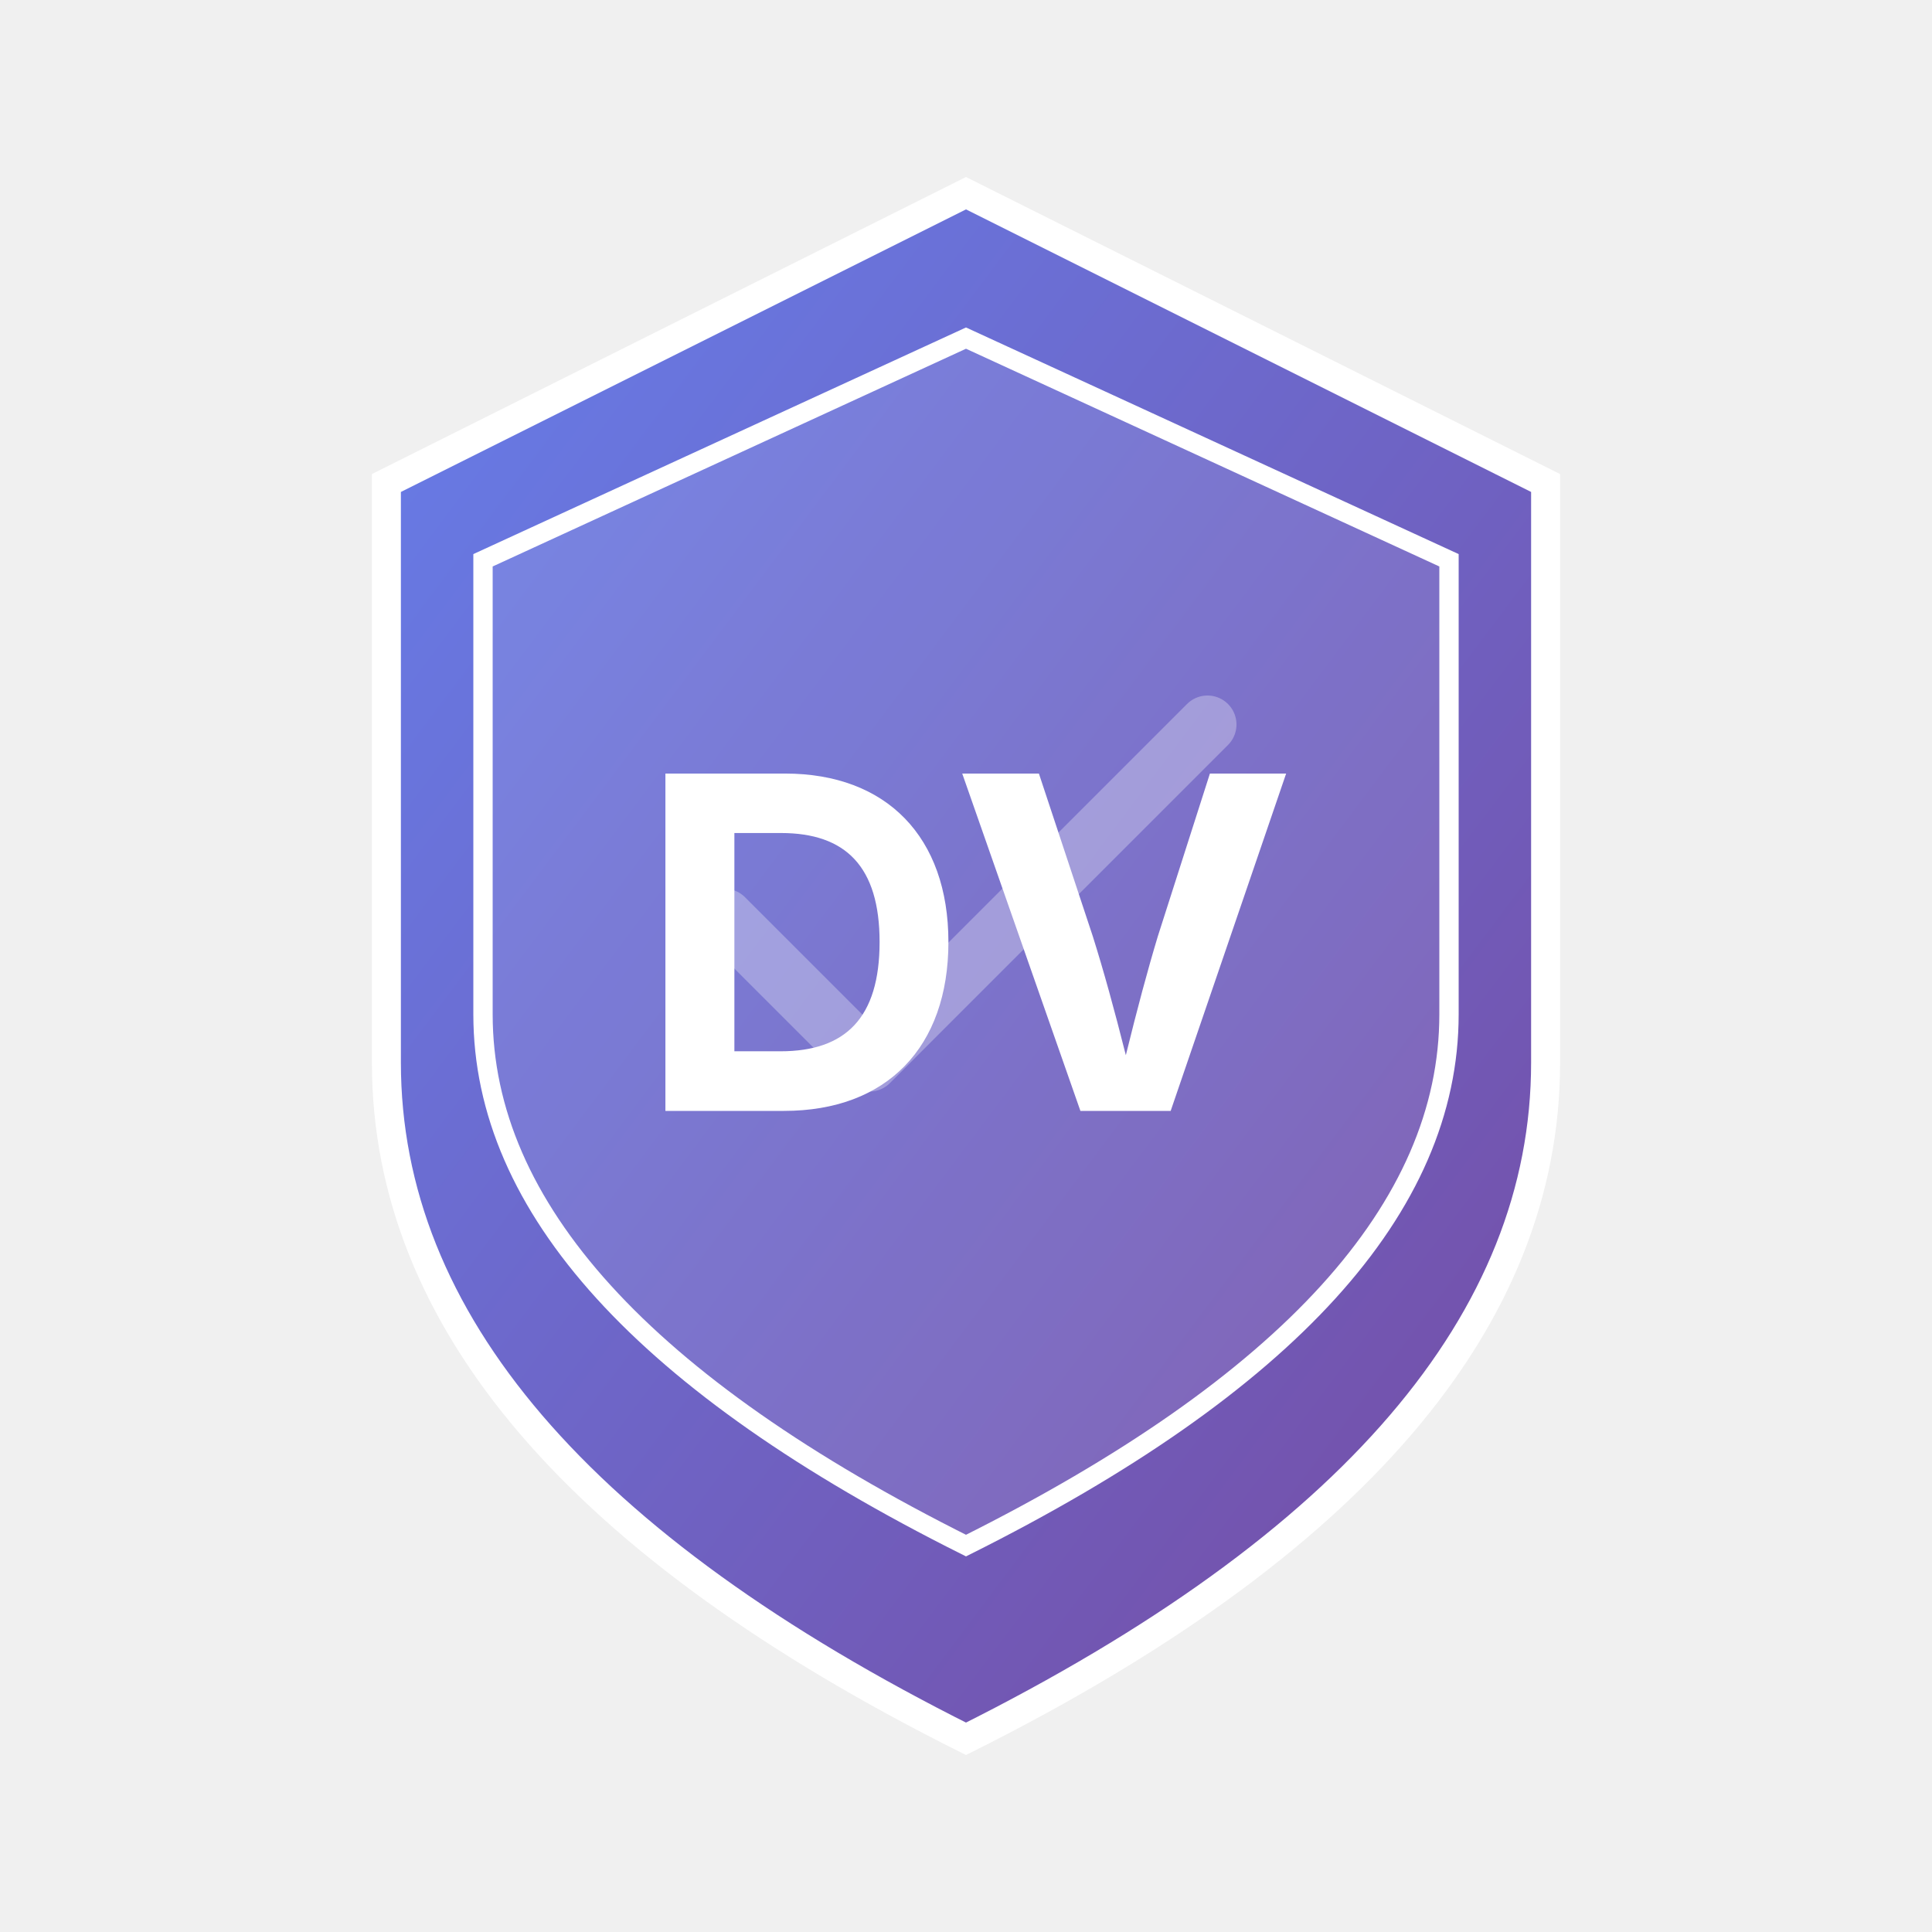
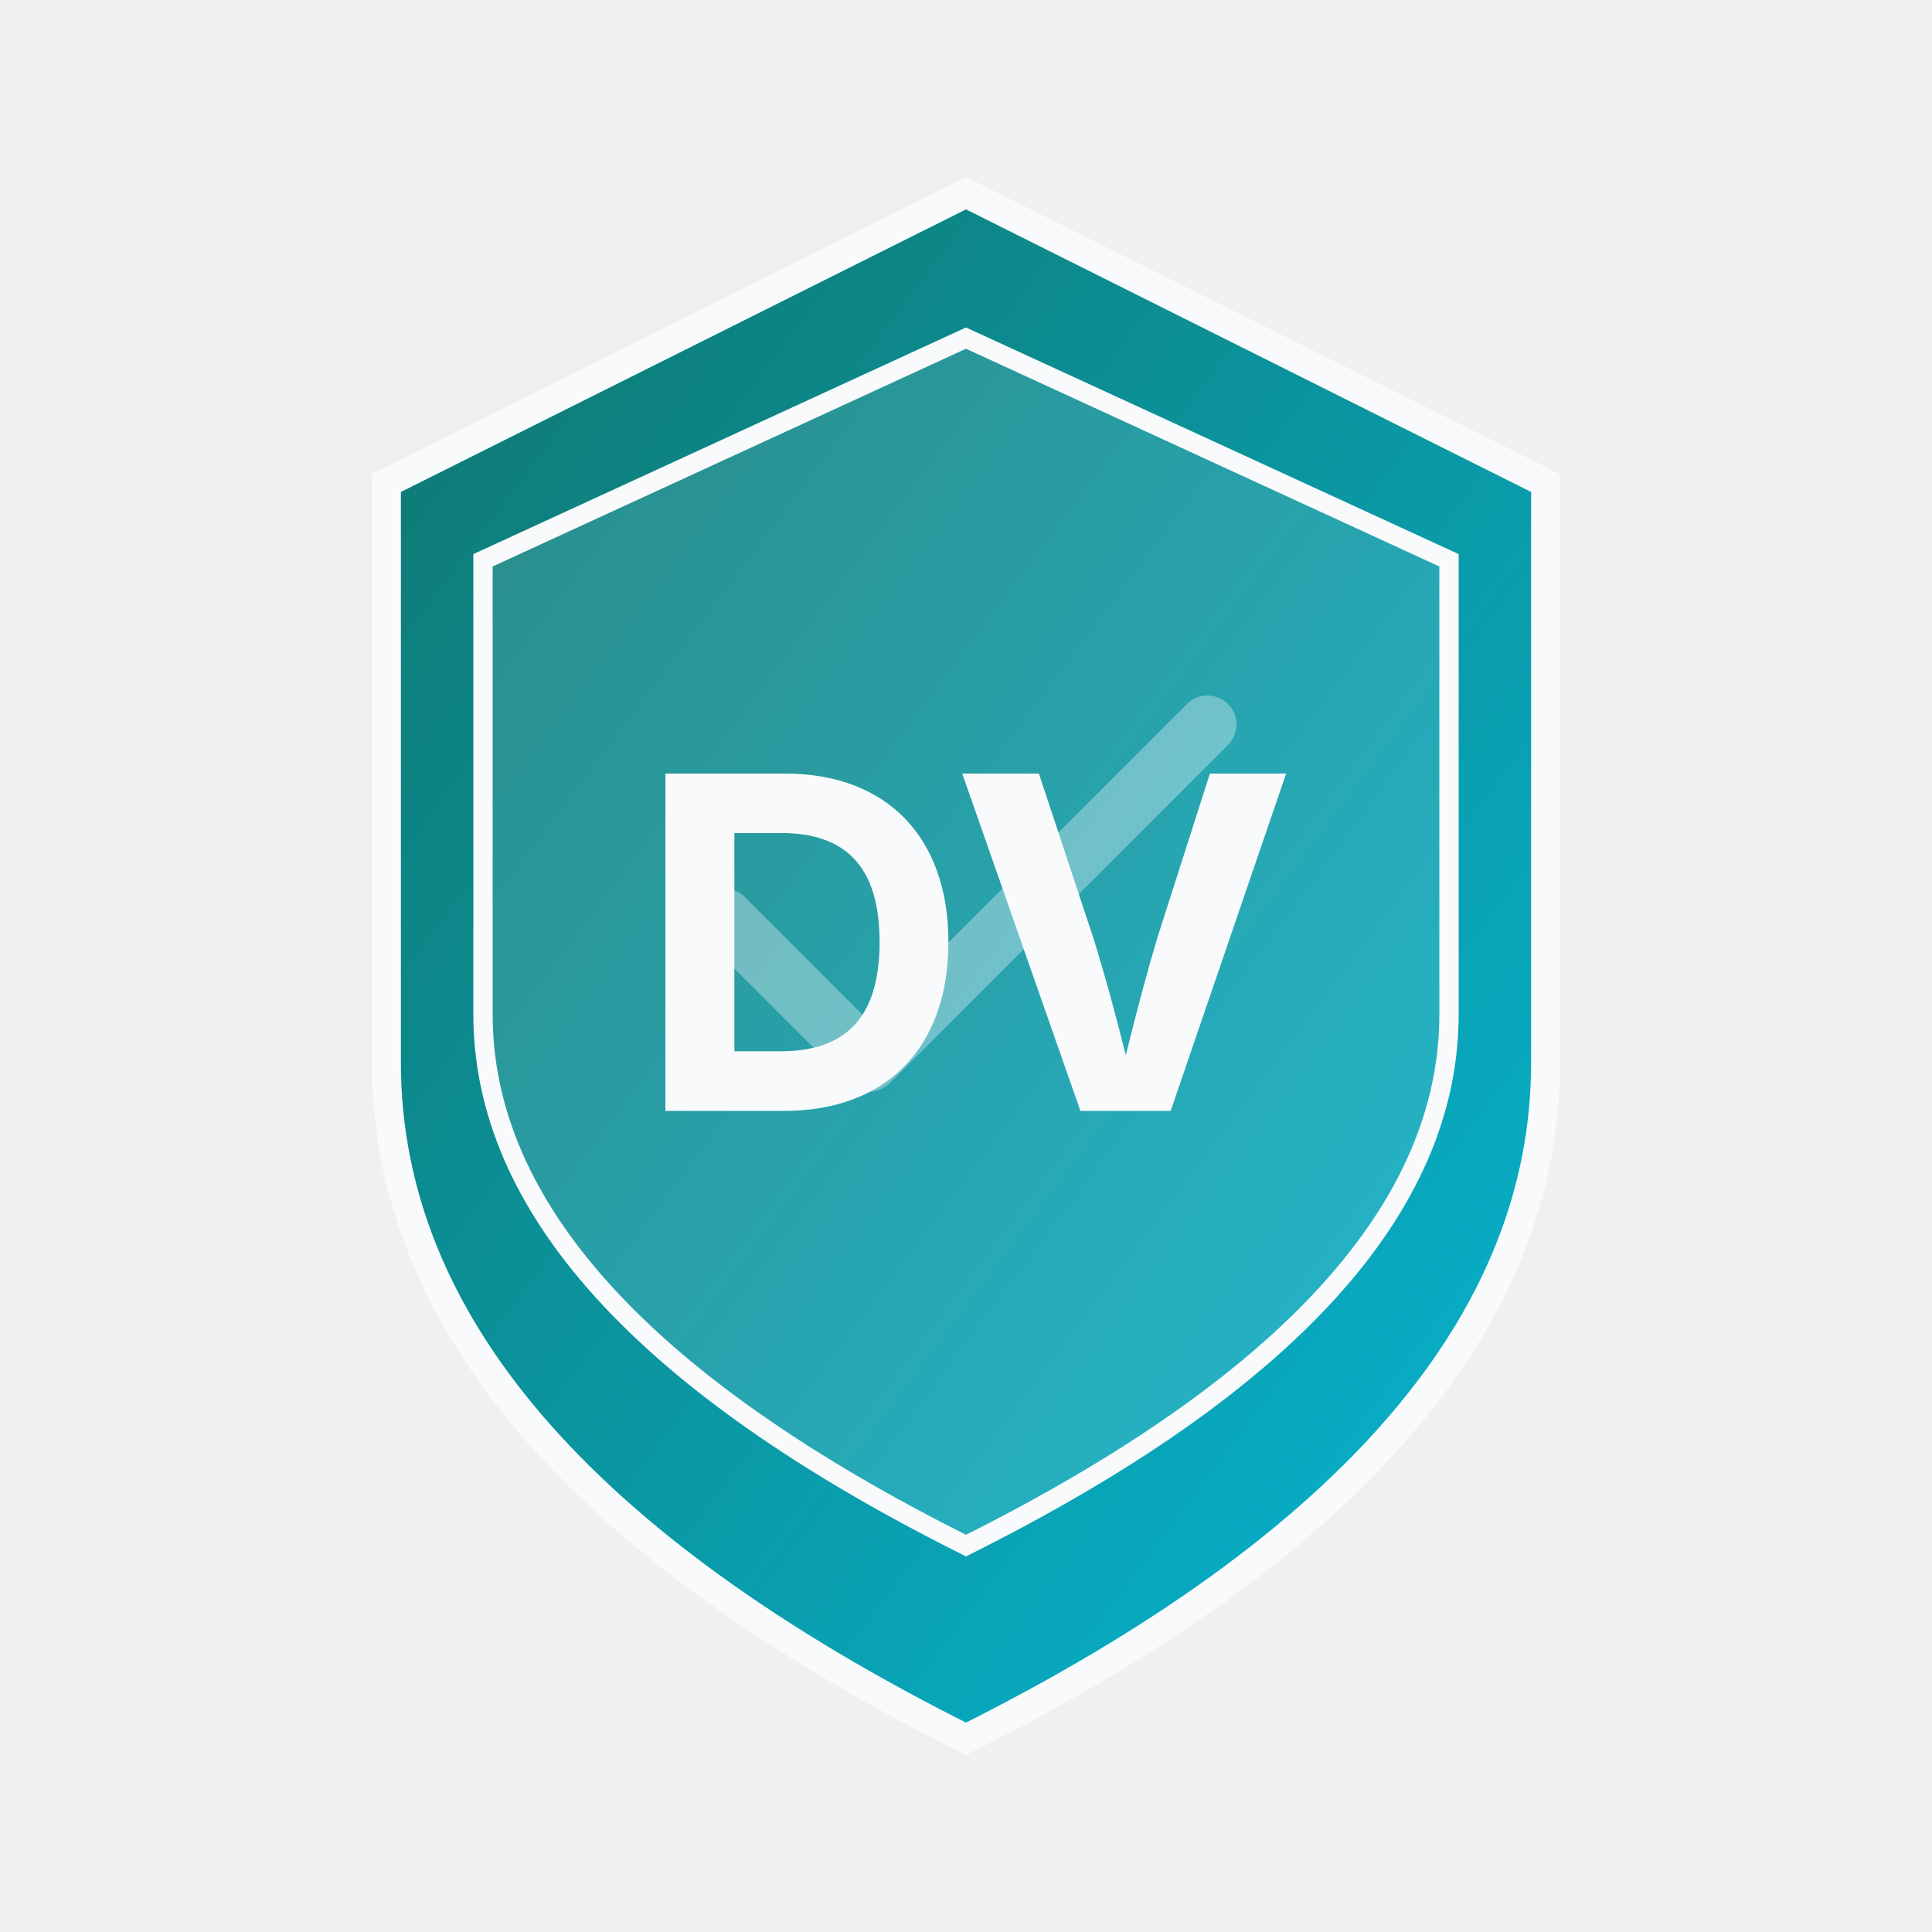
<svg xmlns="http://www.w3.org/2000/svg" viewBox="0 0 200 200" width="200" height="200">
  <defs>
    <linearGradient id="grad1" x1="0%" y1="0%" x2="100%" y2="100%">
-       <stop offset="0%" style="stop-color:#667eea;stop-opacity:1" />
-       <stop offset="100%" style="stop-color:#764ba2;stop-opacity:1" />
+       <stop offset="0%" style="stop-color:#0f766e;stop-opacity:1" />
+       <stop offset="100%" style="stop-color:#06b6d4;stop-opacity:1" />
    </linearGradient>
  </defs>
-   <path d="M100 20 L160 50 L160 110 Q160 150 100 180 Q40 150 40 110 L40 50 Z" fill="url(#grad1)" stroke="white" stroke-width="3" />
-   <path d="M100 35 L150 58 L150 105 Q150 135 100 160 Q50 135 50 105 L50 58 Z" fill="rgba(255,255,255,0.1)" stroke="white" stroke-width="2" />
-   <text x="100" y="115" font-family="Inter, sans-serif" font-size="48" font-weight="700" fill="white" text-anchor="middle">DV</text>
-   <path d="M75 95 L90 110 L125 75" stroke="white" stroke-width="6" fill="none" stroke-linecap="round" stroke-linejoin="round" opacity="0.3" />
+   <path d="M100 20 L160 50 L160 110 Q160 150 100 180 Q40 150 40 110 L40 50 Z" fill="url(#grad1)" stroke="#f8fafc" stroke-width="3" />
+   <path d="M100 35 L150 58 L150 105 Q150 135 100 160 Q50 135 50 105 L50 58 Z" fill="rgba(255,255,255,0.12)" stroke="#f8fafc" stroke-width="2" />
+   <text x="100" y="115" font-family="Inter, system-ui, sans-serif" font-size="48" font-weight="700" fill="#f8fafc" text-anchor="middle">DV</text>
+   <path d="M75 95 L90 110 L125 75" stroke="#f8fafc" stroke-width="6" fill="none" stroke-linecap="round" stroke-linejoin="round" opacity="0.35" />
</svg>
